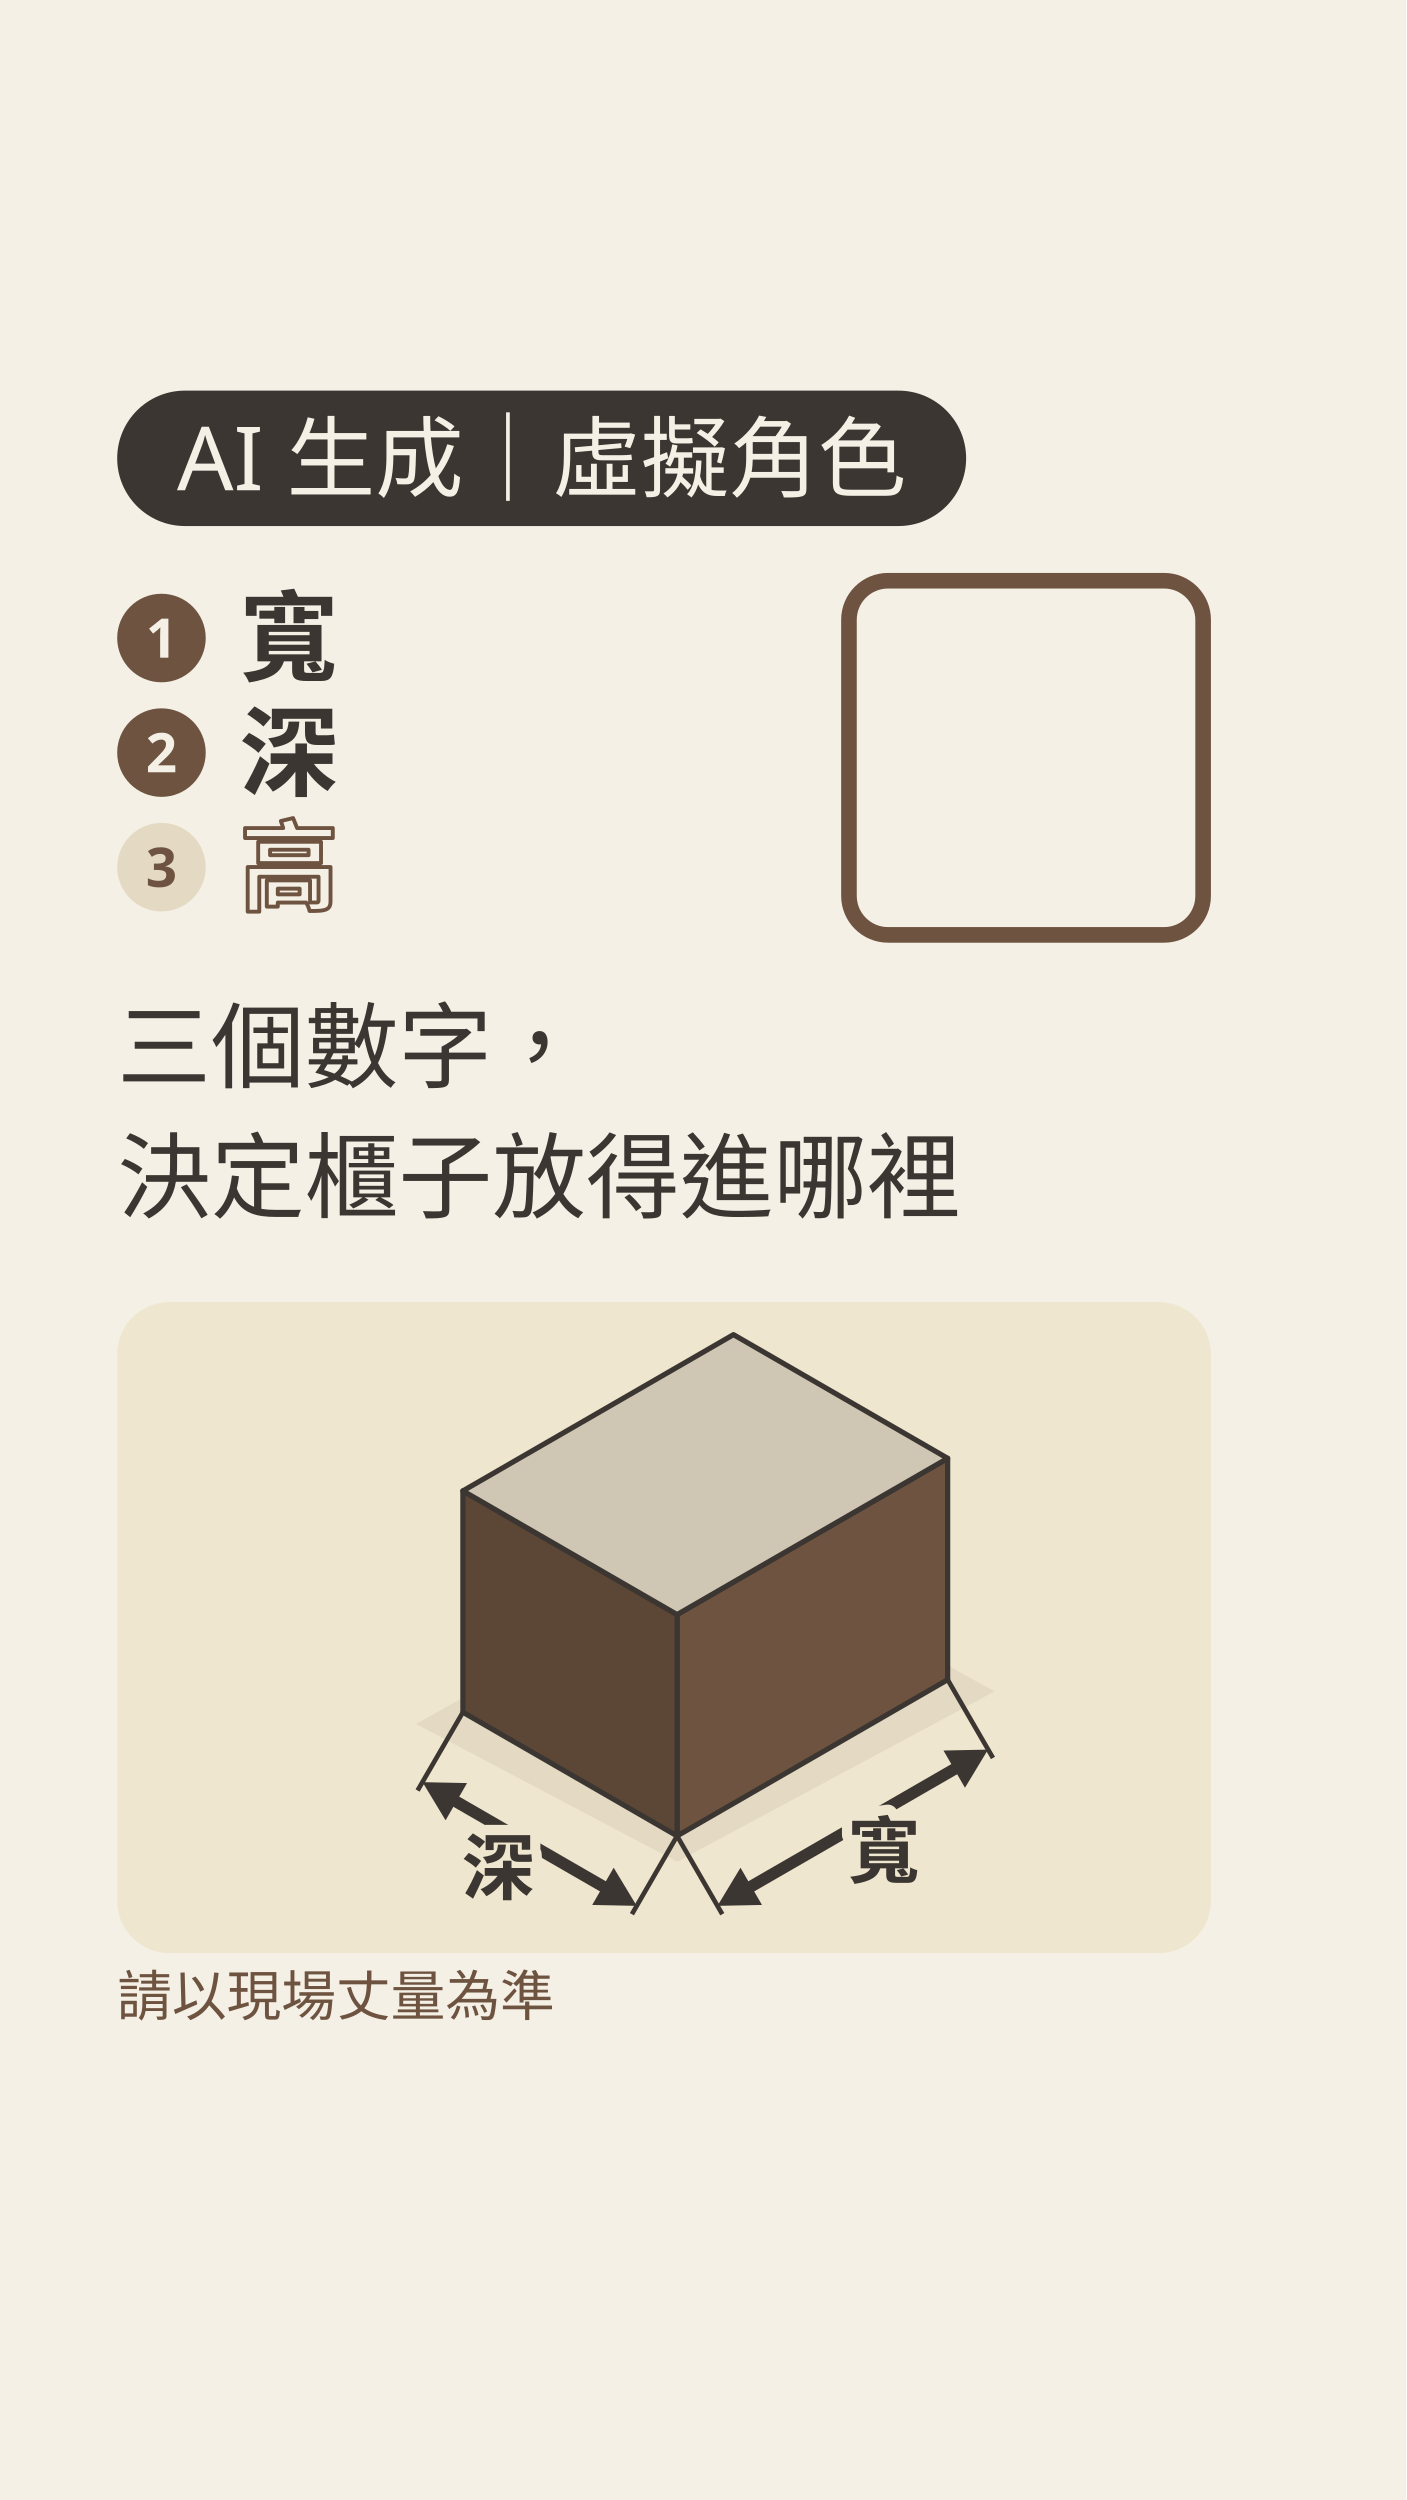
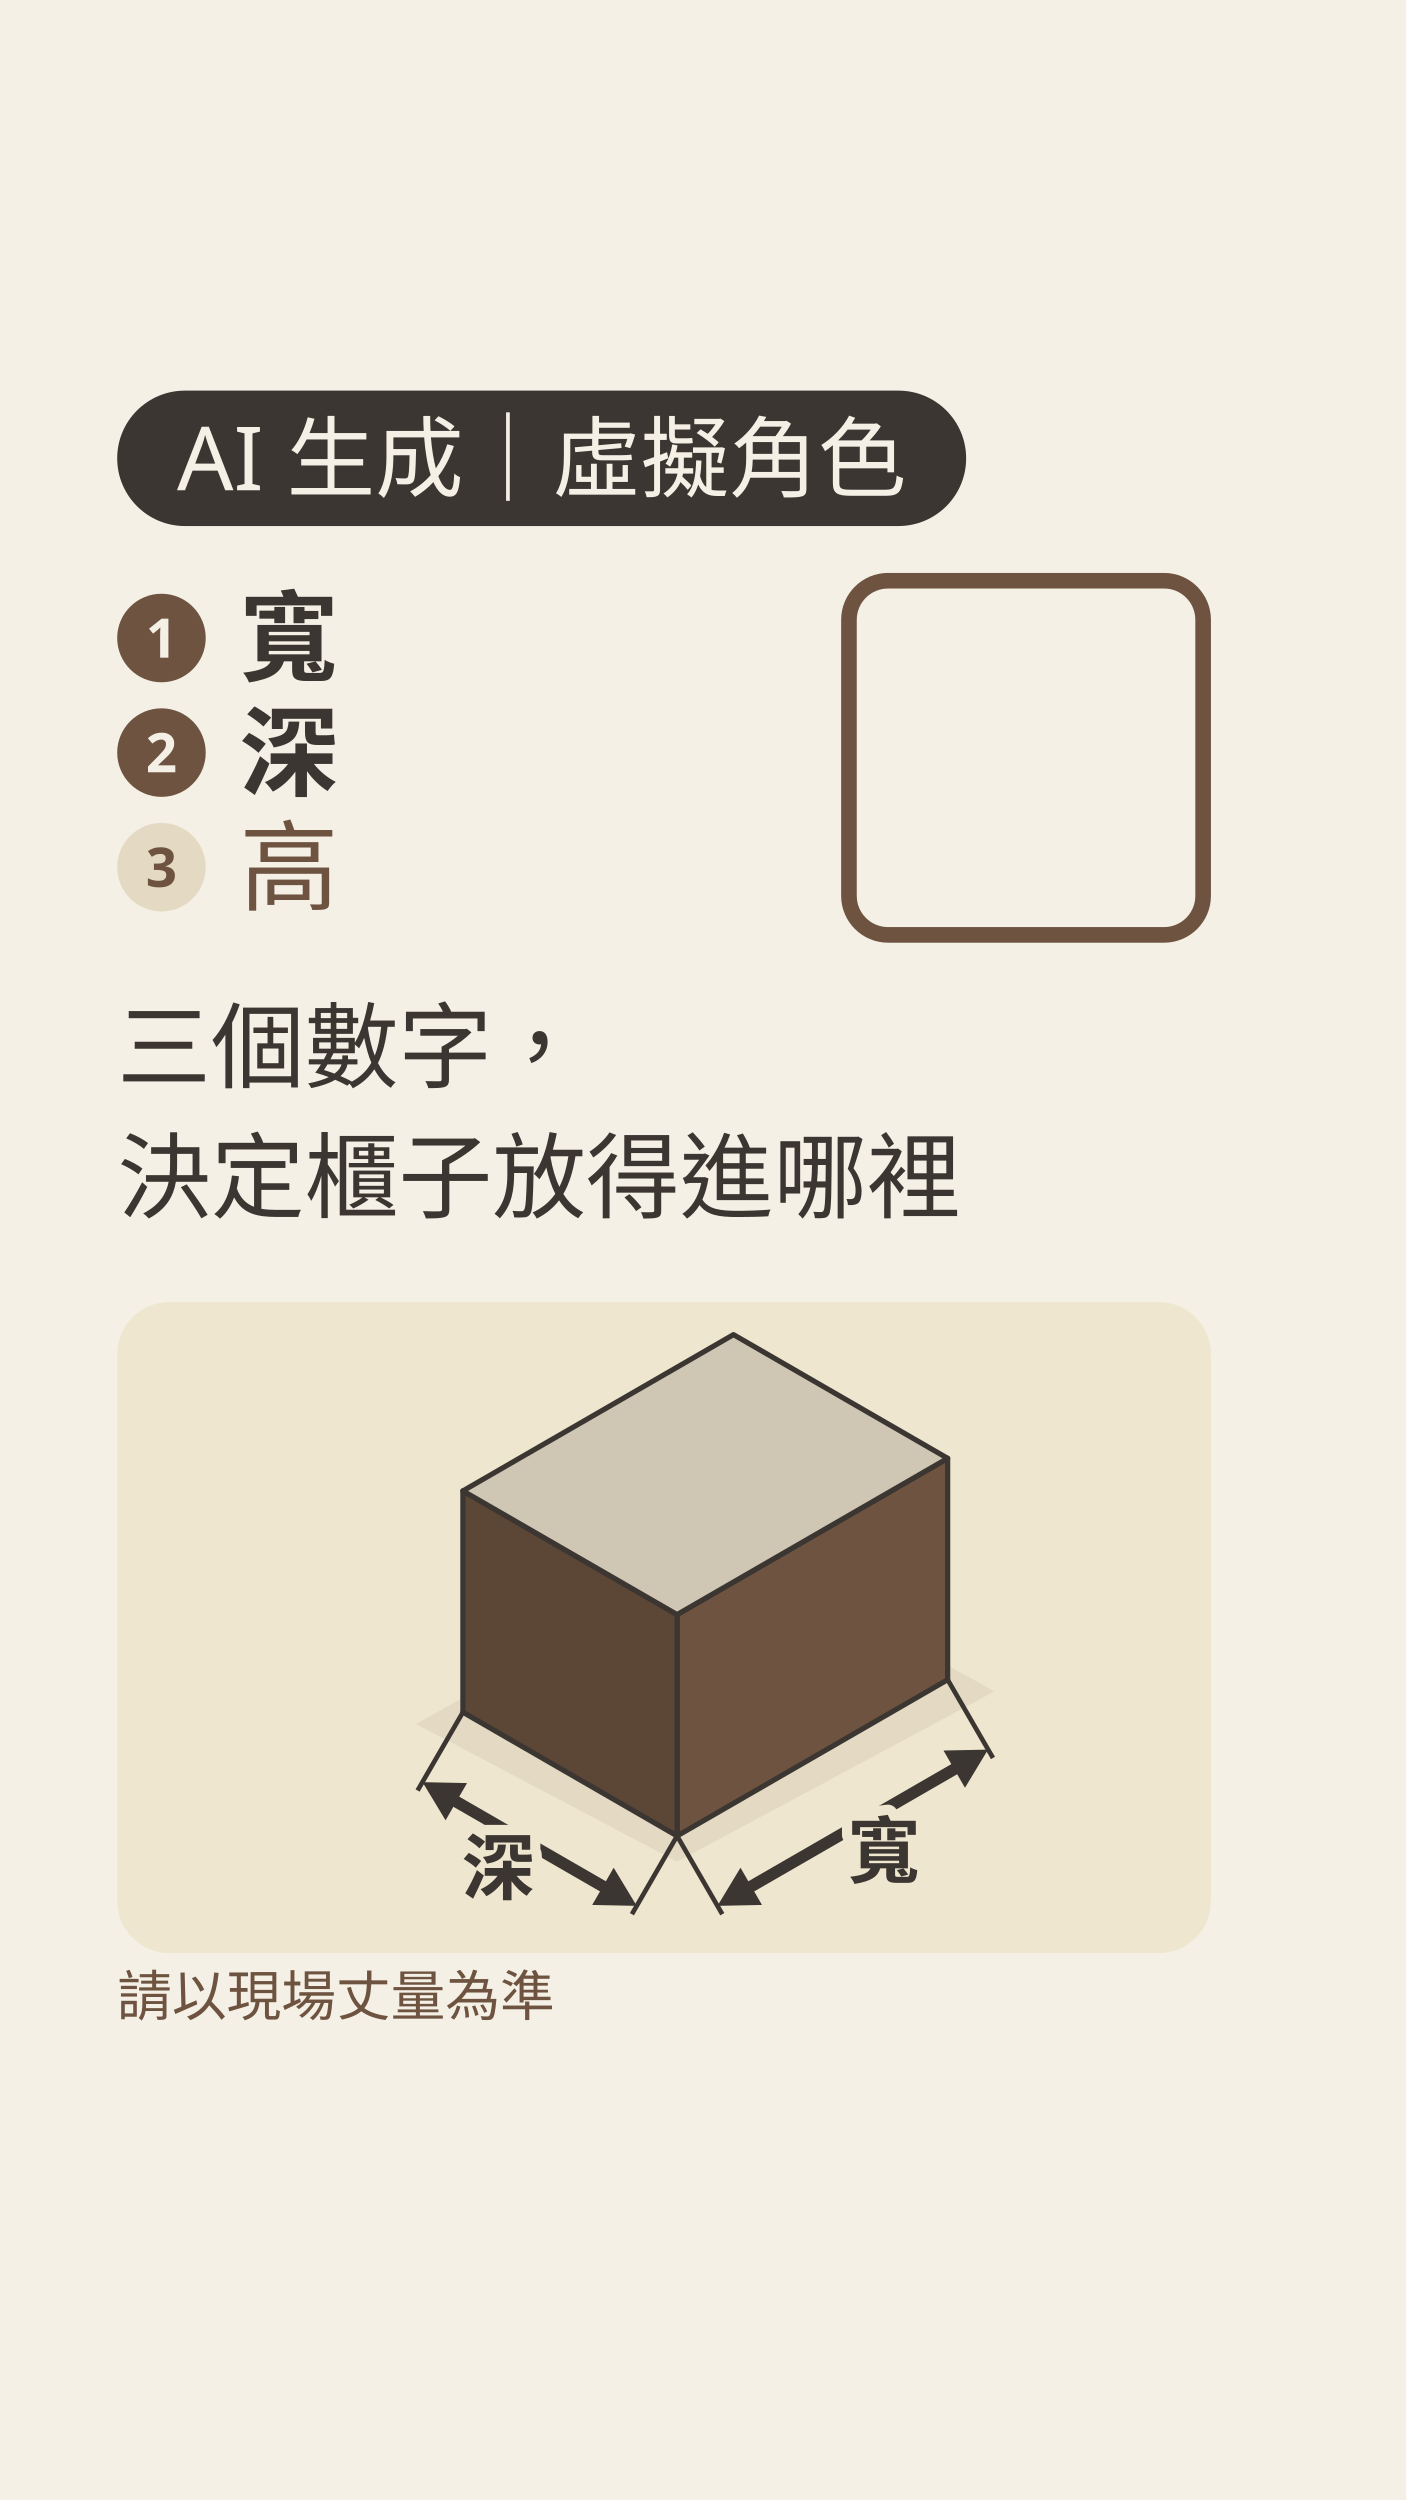
<svg xmlns="http://www.w3.org/2000/svg" width="1080" height="1920" viewBox="0 0 1080 1920" lang="zh-Hant-TW" xml:lang="zh-Hant-TW" font-family="'Noto Sans TC'">
  <rect id="ground" width="1080" height="1920" fill="#F5F0E6" />
  <circle cx="124" cy="490" r="34" fill="#6E5440" />
  <text x="124" y="505.1" font-size="42" font-weight="700" fill="#F5F0E6" text-anchor="middle">1</text>
  <text x="184" y="517.4" font-size="76" font-weight="700" fill="#3B3631" text-anchor="start">寬</text>
  <circle cx="124" cy="578" r="34" fill="#6E5440" />
  <text x="124" y="593.1" font-size="42" font-weight="700" fill="#F5F0E6" text-anchor="middle">2</text>
  <text x="184" y="605.4" font-size="76" font-weight="700" fill="#3B3631" text-anchor="start">深</text>
  <circle cx="124" cy="666" r="34" fill="#E4D9C3" />
  <text x="124" y="681.1" font-size="42" font-weight="700" fill="#6E5440" text-anchor="middle">3</text>
-   <text x="184" y="693.4" font-size="76" font-weight="700" fill="none" text-anchor="start" stroke="#6E5440" stroke-width="3" stroke-linejoin="round">高</text>
+   <text x="184" y="693.4" font-size="76" font-weight="400" fill="#6E5440" text-anchor="start">高</text>
  <rect x="652" y="446" width="272" height="272" rx="30" fill="none" stroke="#6E5440" stroke-width="12" />
  <g id="character-slot" data-asset="A5" data-golden-set="E07" data-x="658" data-y="452" data-w="260" data-h="260" data-rx="24" data-aspect="1:1">
    <rect x="658" y="452" width="260" height="260" rx="24" fill="none" fill-opacity="0" />
  </g>
  <text x="90" y="830" font-size="72" font-weight="400" fill="#3B3631" text-anchor="start">三個數字，</text>
  <text x="90" y="930" font-size="72" font-weight="400" fill="#3B3631" text-anchor="start">決定櫃子放得進哪裡</text>
  <g id="diagram">
    <rect x="90" y="1000" width="840" height="500" rx="40" fill="#EFE6CF" />
    <g transform="translate(90 1000)">
      <polygon points="430,429.8 673.8,299 473.3,187.8 229.5,324" fill="#E4D9C3" />
      <polygon points="430,410 637.8,290 637.8,120 430,240" fill="#6E5440" stroke="#3B3631" stroke-width="4" stroke-linejoin="round" />
      <polygon points="430,410 265.5,315 265.5,145 430,240" fill="#5C4636" stroke="#3B3631" stroke-width="4" stroke-linejoin="round" />
      <polygon points="430,240 637.8,120 473.3,25 265.5,145" fill="#CFC6B4" stroke="#3B3631" stroke-width="4" stroke-linejoin="round" />
      <line x1="430" y1="410" x2="464.7" y2="470.1" stroke="#3B3631" stroke-width="3.6" stroke-linecap="butt" />
      <line x1="637.8" y1="290" x2="672.6" y2="350.1" stroke="#3B3631" stroke-width="3.6" stroke-linecap="butt" />
      <line x1="481.8" y1="451.7" x2="648.1" y2="355.7" stroke="#3B3631" stroke-width="9" stroke-linecap="butt" />
      <polygon points="461,463.7 495.2,463 478.7,434.4" fill="#3B3631" />
      <polygon points="668.8,343.7 651.1,373 634.6,344.4" fill="#3B3631" />
      <text x="588.9" y="441.9" font-size="56" font-weight="700" fill="#3B3631" text-anchor="middle" stroke="#EFE6CF" stroke-width="15.7" stroke-linejoin="round" paint-order="stroke">寬</text>
      <line x1="430" y1="410" x2="395.3" y2="470.1" stroke="#3B3631" stroke-width="3.6" stroke-linecap="butt" />
      <line x1="265.5" y1="315" x2="230.7" y2="375.1" stroke="#3B3631" stroke-width="3.6" stroke-linecap="butt" />
      <line x1="378.2" y1="451.7" x2="255.2" y2="380.7" stroke="#3B3631" stroke-width="9" stroke-linecap="butt" />
      <polygon points="399,463.7 381.3,434.4 364.8,463" fill="#3B3631" />
      <polygon points="234.5,368.7 268.7,369.4 252.2,398" fill="#3B3631" />
      <text x="292.7" y="454.4" font-size="56" font-weight="700" fill="#3B3631" text-anchor="middle" stroke="#EFE6CF" stroke-width="15.7" stroke-linejoin="round" paint-order="stroke">深</text>
    </g>
  </g>
  <text x="90" y="1548" font-size="42" font-weight="500" fill="#6E5440" text-anchor="start">請以現場丈量為準</text>
  <g id="badge">
    <rect x="90" y="300" width="652" height="104" rx="52" fill="#3B3631" />
    <text x="416" y="376.5" font-size="68" font-weight="500" fill="#F5F0E6" text-anchor="middle">AI 生成｜虛擬角色</text>
  </g>
</svg>
